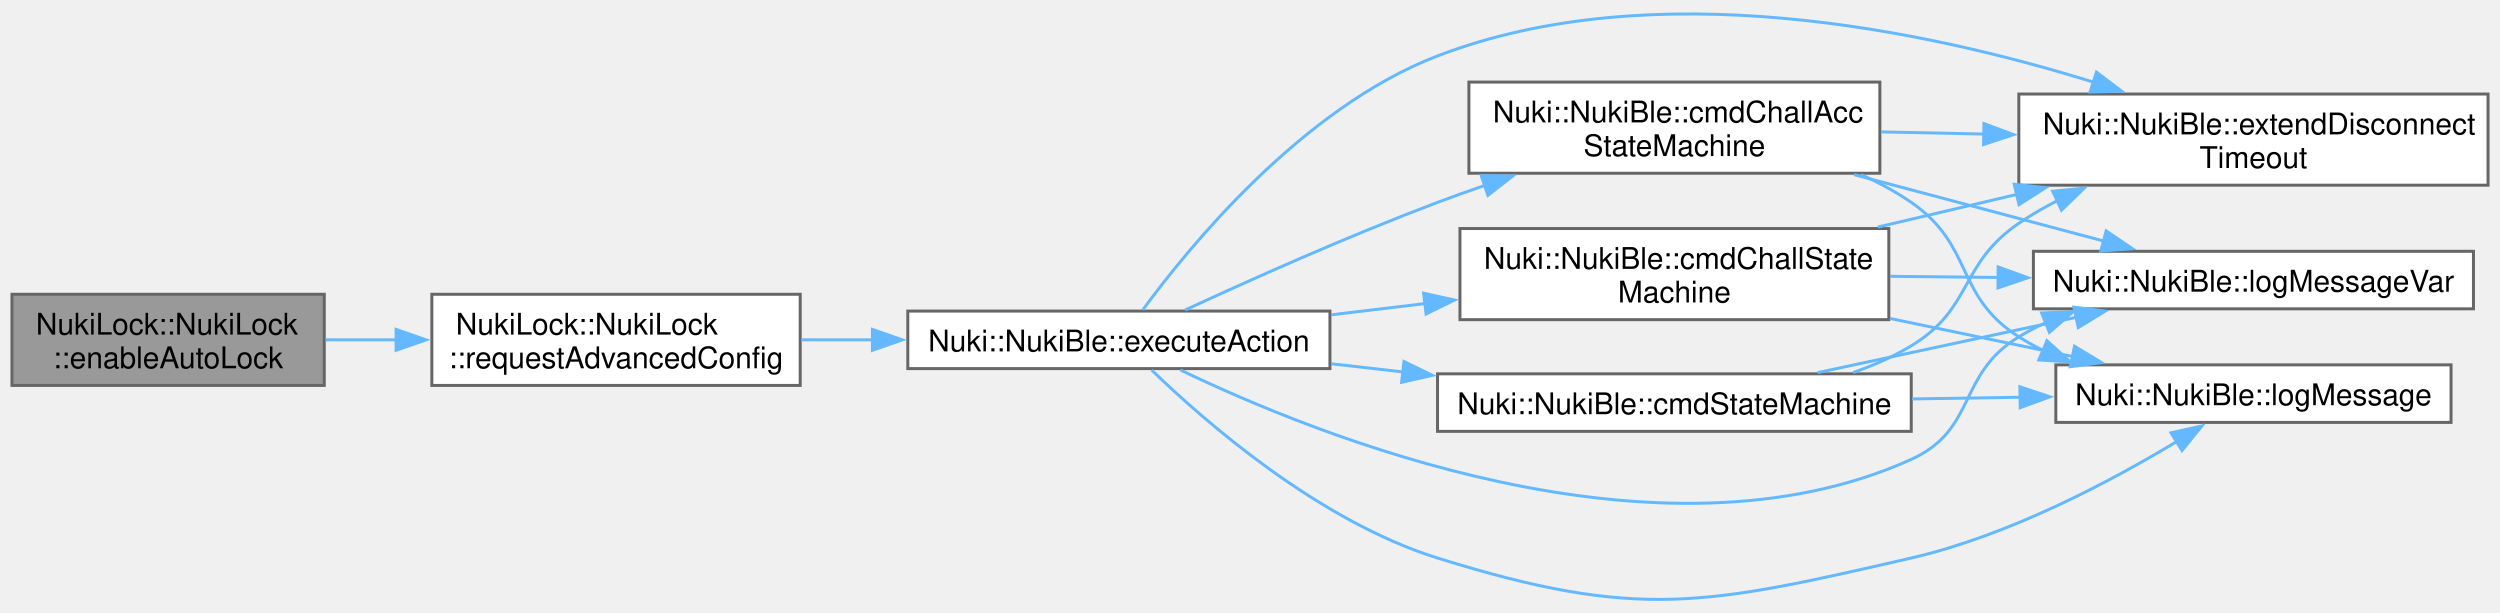
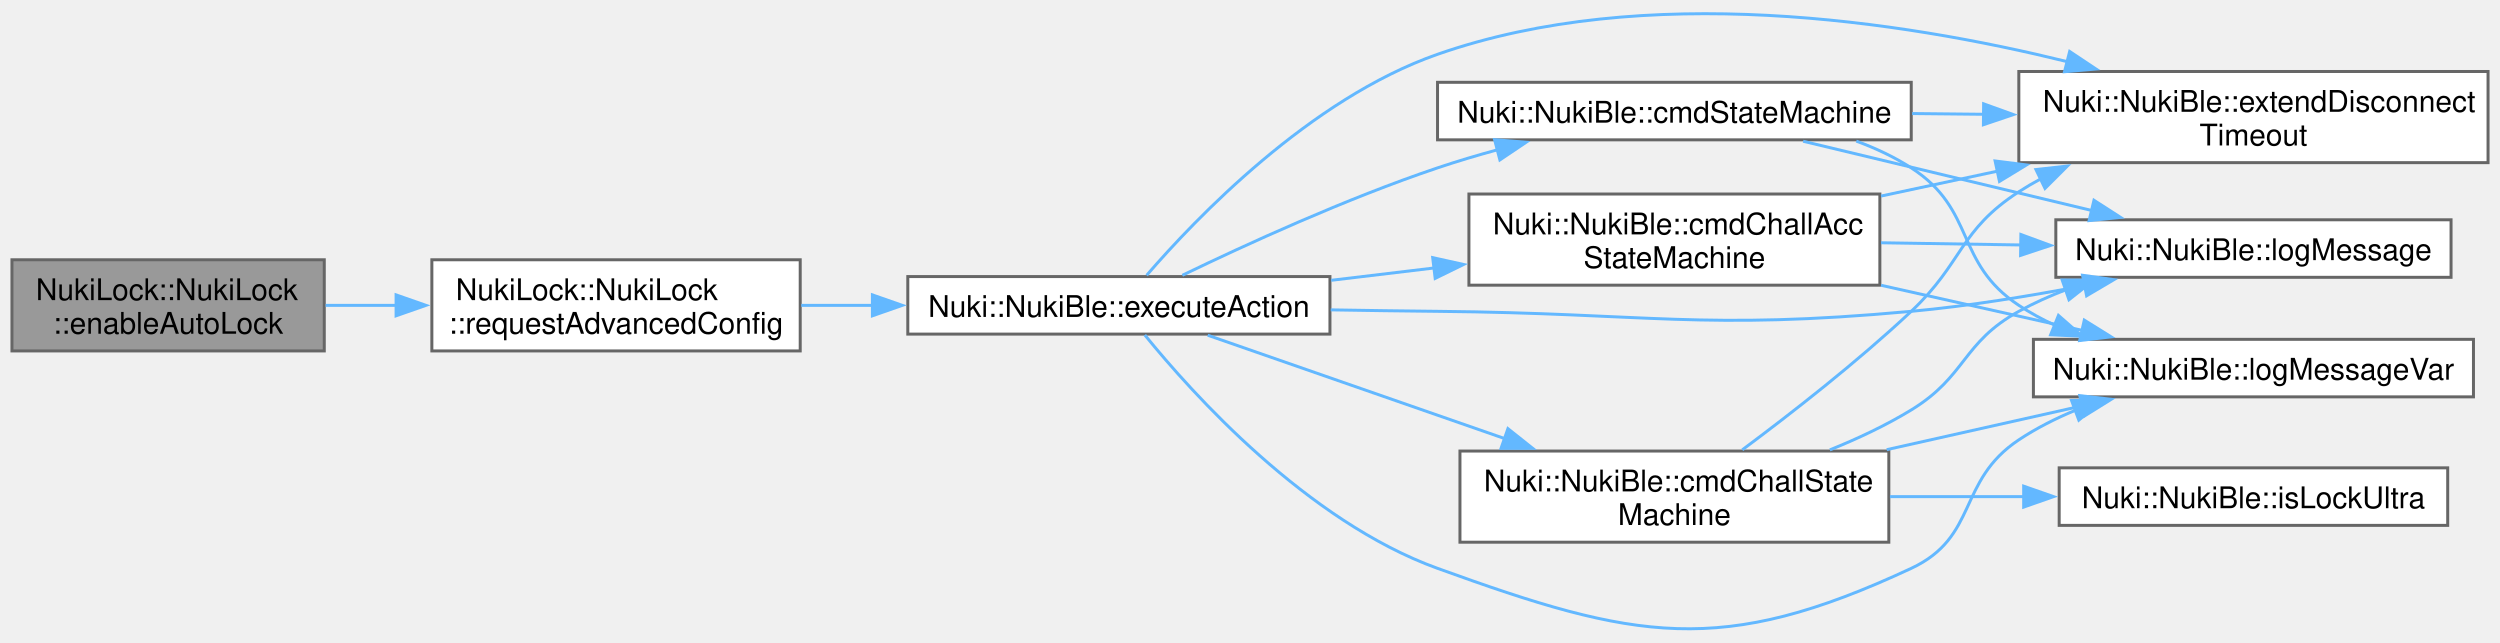
- <svg xmlns="http://www.w3.org/2000/svg" xmlns:xlink="http://www.w3.org/1999/xlink" width="837pt" height="205pt" viewBox="0.00 0.00 836.50 204.75">
-   <g id="graph0" class="graph" transform="scale(1 1) rotate(0) translate(4 200.75)">
+ <svg xmlns="http://www.w3.org/2000/svg" xmlns:xlink="http://www.w3.org/1999/xlink" width="837pt" height="215pt" viewBox="0.00 0.00 836.50 214.53">
+   <g id="graph0" class="graph" transform="scale(1 1) rotate(0) translate(4 210.53)">
    <g id="Node000001" class="node">
      <g id="a_Node000001">
        <a xlink:title="Gets the current advanced config from the lock, updates the enable autolock parameter and sends the n...">
-           <polygon fill="#999999" stroke="#666666" points="104.5,-102.35 0,-102.35 0,-71.85 104.5,-71.85 104.5,-102.35" />
-           <text text-anchor="start" x="8" y="-88.85" font-family="Helvetica,sans-Serif" font-size="10.00">NukiLock::NukiLock</text>
-           <text text-anchor="middle" x="52.25" y="-77.6" font-family="Helvetica,sans-Serif" font-size="10.00">::enableAutoLock</text>
+           <polygon fill="#999999" stroke="#666666" points="104.5,-123.78 0,-123.78 0,-93.28 104.5,-93.28 104.5,-123.78" />
+           <text text-anchor="start" x="8" y="-110.28" font-family="Helvetica,sans-Serif" font-size="10.00">NukiLock::NukiLock</text>
+           <text text-anchor="middle" x="52.25" y="-99.03" font-family="Helvetica,sans-Serif" font-size="10.00">::enableAutoLock</text>
        </a>
      </g>
    </g>
    <g id="Node000002" class="node">
      <g id="a_Node000002">
        <a xlink:href="class_nuki_lock_1_1_nuki_lock.html#aa882f9b3256313bbd45b4269f8c74521" target="_top" xlink:title="Requests advanced config from Lock via BLE.">
-           <polygon fill="white" stroke="#666666" points="263.75,-102.35 140.5,-102.35 140.5,-71.85 263.75,-71.85 263.75,-102.35" />
-           <text text-anchor="start" x="148.5" y="-88.85" font-family="Helvetica,sans-Serif" font-size="10.00">NukiLock::NukiLock</text>
-           <text text-anchor="middle" x="202.12" y="-77.6" font-family="Helvetica,sans-Serif" font-size="10.00">::requestAdvancedConfig</text>
+           <polygon fill="white" stroke="#666666" points="263.75,-123.78 140.5,-123.78 140.5,-93.28 263.75,-93.28 263.75,-123.78" />
+           <text text-anchor="start" x="148.5" y="-110.28" font-family="Helvetica,sans-Serif" font-size="10.00">NukiLock::NukiLock</text>
+           <text text-anchor="middle" x="202.12" y="-99.03" font-family="Helvetica,sans-Serif" font-size="10.00">::requestAdvancedConfig</text>
        </a>
      </g>
    </g>
    <g id="edge1_Node000001_Node000002" class="edge">
      <g id="a_edge1_Node000001_Node000002">
        <a xlink:title=" ">
-           <path fill="none" stroke="#63b8ff" d="M104.97,-87.1C112.67,-87.1 120.72,-87.1 128.75,-87.1" />
-           <polygon fill="#63b8ff" stroke="#63b8ff" points="128.53,-90.6 138.53,-87.1 128.53,-83.6 128.53,-90.6" />
+           <path fill="none" stroke="#63b8ff" d="M104.97,-108.53C112.67,-108.53 120.72,-108.53 128.75,-108.53" />
+           <polygon fill="#63b8ff" stroke="#63b8ff" points="128.53,-112.03 138.53,-108.53 128.53,-105.03 128.53,-112.03" />
        </a>
      </g>
    </g>
    <g id="Node000003" class="node">
      <g id="a_Node000003">
        <a xlink:href="class_nuki_1_1_nuki_ble.html#af1f1e299e8d97e053bba80e92ba285d6" target="_top" xlink:title=" ">
-           <polygon fill="white" stroke="#666666" points="441,-96.73 299.75,-96.73 299.75,-77.48 441,-77.48 441,-96.73" />
-           <text text-anchor="middle" x="370.38" y="-83.23" font-family="Helvetica,sans-Serif" font-size="10.00">Nuki::NukiBle::executeAction</text>
+           <polygon fill="white" stroke="#666666" points="441,-118.16 299.75,-118.16 299.75,-98.91 441,-98.91 441,-118.16" />
+           <text text-anchor="middle" x="370.38" y="-104.66" font-family="Helvetica,sans-Serif" font-size="10.00">Nuki::NukiBle::executeAction</text>
        </a>
      </g>
    </g>
    <g id="edge2_Node000002_Node000003" class="edge">
      <g id="a_edge2_Node000002_Node000003">
        <a xlink:title=" ">
-           <path fill="none" stroke="#63b8ff" d="M264.09,-87.1C271.9,-87.1 279.99,-87.1 288.06,-87.1" />
-           <polygon fill="#63b8ff" stroke="#63b8ff" points="287.91,-90.6 297.91,-87.1 287.91,-83.6 287.91,-90.6" />
+           <path fill="none" stroke="#63b8ff" d="M264.09,-108.53C271.9,-108.53 279.99,-108.53 288.06,-108.53" />
+           <polygon fill="#63b8ff" stroke="#63b8ff" points="287.91,-112.03 297.91,-108.53 287.91,-105.03 287.91,-112.03" />
        </a>
      </g>
    </g>
    <g id="Node000004" class="node">
      <g id="a_Node000004">
        <a xlink:href="class_nuki_1_1_nuki_ble.html#ada0f3beebd95d35c122e25dd3f9eb886" target="_top" xlink:title=" ">
-           <polygon fill="white" stroke="#666666" points="625,-173.35 487.5,-173.35 487.5,-142.85 625,-142.85 625,-173.35" />
-           <text text-anchor="start" x="495.5" y="-159.85" font-family="Helvetica,sans-Serif" font-size="10.00">Nuki::NukiBle::cmdChallAcc</text>
-           <text text-anchor="middle" x="556.25" y="-148.6" font-family="Helvetica,sans-Serif" font-size="10.00">StateMachine</text>
+           <polygon fill="white" stroke="#666666" points="625,-145.78 487.5,-145.78 487.5,-115.28 625,-115.28 625,-145.78" />
+           <text text-anchor="start" x="495.5" y="-132.28" font-family="Helvetica,sans-Serif" font-size="10.00">Nuki::NukiBle::cmdChallAcc</text>
+           <text text-anchor="middle" x="556.25" y="-121.03" font-family="Helvetica,sans-Serif" font-size="10.00">StateMachine</text>
        </a>
      </g>
    </g>
    <g id="edge3_Node000003_Node000004" class="edge">
      <g id="a_edge3_Node000003_Node000004">
        <a xlink:title=" ">
-           <path fill="none" stroke="#63b8ff" d="M392.56,-97.09C413.7,-106.87 447.24,-121.9 477,-133.1 482.21,-135.06 487.64,-137 493.12,-138.89" />
-           <polygon fill="#63b8ff" stroke="#63b8ff" points="491.61,-142.08 502.21,-141.95 493.85,-135.44 491.61,-142.08" />
+           <path fill="none" stroke="#63b8ff" d="M441.41,-116.91C452.68,-118.26 464.41,-119.66 475.88,-121.04" />
+           <polygon fill="#63b8ff" stroke="#63b8ff" points="475.38,-124.5 485.72,-122.21 476.21,-117.55 475.38,-124.5" />
        </a>
      </g>
    </g>
    <g id="Node000005" class="node">
      <g id="a_Node000005">
        <a xlink:href="class_nuki_1_1_nuki_ble.html#a6e8fca90c04249660dce6cb993eb4495" target="_top" xlink:title=" ">
-           <polygon fill="white" stroke="#666666" points="828.5,-169.35 671.5,-169.35 671.5,-138.85 828.5,-138.85 828.5,-169.35" />
-           <text text-anchor="start" x="679.5" y="-155.85" font-family="Helvetica,sans-Serif" font-size="10.00">Nuki::NukiBle::extendDisconnect</text>
-           <text text-anchor="middle" x="750" y="-144.6" font-family="Helvetica,sans-Serif" font-size="10.00">Timeout</text>
-         </a>
-       </g>
-     </g>
-     <g id="edge15_Node000003_Node000005" class="edge">
-       <g id="a_edge15_Node000003_Node000005">
-         <a xlink:title=" ">
-           <path fill="none" stroke="#63b8ff" d="M378.39,-97.14C393.54,-117.83 431.64,-164.7 477,-182.1 549.51,-209.91 640.42,-190.75 696.61,-173.28" />
-           <polygon fill="#63b8ff" stroke="#63b8ff" points="697.47,-176.68 705.93,-170.29 695.33,-170.02 697.47,-176.68" />
+           <polygon fill="white" stroke="#666666" points="828.5,-186.78 671.5,-186.78 671.5,-156.28 828.5,-156.28 828.5,-186.78" />
+           <text text-anchor="start" x="679.5" y="-173.28" font-family="Helvetica,sans-Serif" font-size="10.00">Nuki::NukiBle::extendDisconnect</text>
+           <text text-anchor="middle" x="750" y="-162.03" font-family="Helvetica,sans-Serif" font-size="10.00">Timeout</text>
+         </a>
+       </g>
+     </g>
+     <g id="edge16_Node000003_Node000005" class="edge">
+       <g id="a_edge16_Node000003_Node000005">
+         <a xlink:title=" ">
+           <path fill="none" stroke="#63b8ff" d="M379.66,-118.58C395.95,-137.45 434.31,-177.63 477,-192.53 546.38,-216.76 631.57,-203.9 687.93,-190.02" />
+           <polygon fill="#63b8ff" stroke="#63b8ff" points="688.51,-193.48 697.33,-187.61 686.78,-186.7 688.51,-193.48" />
        </a>
      </g>
    </g>
    <g id="Node000006" class="node">
      <g id="a_Node000006">
        <a xlink:href="class_nuki_1_1_nuki_ble.html#ac7ce691d9c3e586474655d1663eb2e20" target="_top" xlink:title=" ">
-           <polygon fill="white" stroke="#666666" points="816.12,-78.73 683.88,-78.73 683.88,-59.48 816.12,-59.48 816.12,-78.73" />
-           <text text-anchor="middle" x="750" y="-65.23" font-family="Helvetica,sans-Serif" font-size="10.00">Nuki::NukiBle::logMessage</text>
-         </a>
-       </g>
-     </g>
-     <g id="edge16_Node000003_Node000006" class="edge">
-       <g id="a_edge16_Node000003_Node000006">
-         <a xlink:title=" ">
-           <path fill="none" stroke="#63b8ff" d="M381.31,-77.03C398.78,-60.1 436.99,-26.58 477,-14.1 544.25,6.88 566.84,1.66 635.5,-14.1 668.11,-21.59 702.23,-39.73 724.44,-53.14" />
-           <polygon fill="#63b8ff" stroke="#63b8ff" points="722.41,-56 732.75,-58.3 726.1,-50.06 722.41,-56" />
+           <polygon fill="white" stroke="#666666" points="816.12,-137.16 683.88,-137.16 683.88,-117.91 816.12,-117.91 816.12,-137.16" />
+           <text text-anchor="middle" x="750" y="-123.66" font-family="Helvetica,sans-Serif" font-size="10.00">Nuki::NukiBle::logMessage</text>
+         </a>
+       </g>
+     </g>
+     <g id="edge17_Node000003_Node000006" class="edge">
+       <g id="a_edge17_Node000003_Node000006">
+         <a xlink:title=" ">
+           <path fill="none" stroke="#63b8ff" d="M441.26,-107.02C453.18,-106.82 465.45,-106.64 477,-106.53 547.44,-105.87 565.35,-100.1 635.5,-106.53 654.59,-108.28 675.26,-111.66 693.66,-115.2" />
+           <polygon fill="#63b8ff" stroke="#63b8ff" points="692.82,-118.6 703.31,-117.12 694.18,-111.73 692.82,-118.6" />
        </a>
      </g>
    </g>
    <g id="Node000007" class="node">
      <g id="a_Node000007">
        <a xlink:href="class_nuki_1_1_nuki_ble.html#af3650133f46aeca48a5f01b95d23ab71" target="_top" xlink:title=" ">
-           <polygon fill="white" stroke="#666666" points="823.62,-116.73 676.38,-116.73 676.38,-97.48 823.62,-97.48 823.62,-116.73" />
-           <text text-anchor="middle" x="750" y="-103.23" font-family="Helvetica,sans-Serif" font-size="10.00">Nuki::NukiBle::logMessageVar</text>
-         </a>
-       </g>
-     </g>
-     <g id="edge17_Node000003_Node000007" class="edge">
-       <g id="a_edge17_Node000003_Node000007">
-         <a xlink:title=" ">
-           <path fill="none" stroke="#63b8ff" d="M390.95,-77.03C436.18,-55.24 550.58,-8.66 635.5,-47.1 657.59,-57.1 650.77,-75.52 671.5,-88.1 674.43,-89.88 677.51,-91.49 680.69,-92.95" />
-           <polygon fill="#63b8ff" stroke="#63b8ff" points="679.13,-96.09 689.72,-96.55 681.73,-89.59 679.13,-96.09" />
+           <polygon fill="white" stroke="#666666" points="823.62,-97.16 676.38,-97.16 676.38,-77.91 823.62,-77.91 823.62,-97.16" />
+           <text text-anchor="middle" x="750" y="-83.66" font-family="Helvetica,sans-Serif" font-size="10.00">Nuki::NukiBle::logMessageVar</text>
+         </a>
+       </g>
+     </g>
+     <g id="edge18_Node000003_Node000007" class="edge">
+       <g id="a_edge18_Node000003_Node000007">
+         <a xlink:title=" ">
+           <path fill="none" stroke="#63b8ff" d="M379.05,-98.62C394.86,-79.14 433.24,-36.37 477,-20.53 543.24,3.44 571.67,9.27 635.5,-20.53 658.08,-31.08 650.75,-49.73 671.5,-63.53 677.35,-67.42 683.86,-70.71 690.55,-73.48" />
+           <polygon fill="#63b8ff" stroke="#63b8ff" points="689.14,-76.69 699.74,-76.89 691.58,-70.13 689.14,-76.69" />
        </a>
      </g>
    </g>
    <g id="Node000008" class="node">
      <g id="a_Node000008">
        <a xlink:href="class_nuki_1_1_nuki_ble.html#a59169a9f492793762e3c6ba39b611b07" target="_top" xlink:title=" ">
-           <polygon fill="white" stroke="#666666" points="628,-124.35 484.5,-124.35 484.5,-93.85 628,-93.85 628,-124.35" />
-           <text text-anchor="start" x="492.5" y="-110.85" font-family="Helvetica,sans-Serif" font-size="10.00">Nuki::NukiBle::cmdChallState</text>
-           <text text-anchor="middle" x="556.25" y="-99.6" font-family="Helvetica,sans-Serif" font-size="10.00">Machine</text>
+           <polygon fill="white" stroke="#666666" points="628,-59.78 484.5,-59.78 484.5,-29.28 628,-29.28 628,-59.78" />
+           <text text-anchor="start" x="492.5" y="-46.28" font-family="Helvetica,sans-Serif" font-size="10.00">Nuki::NukiBle::cmdChallState</text>
+           <text text-anchor="middle" x="556.25" y="-35.03" font-family="Helvetica,sans-Serif" font-size="10.00">Machine</text>
        </a>
      </g>
    </g>
    <g id="edge7_Node000003_Node000008" class="edge">
      <g id="a_edge7_Node000003_Node000008">
        <a xlink:title=" ">
-           <path fill="none" stroke="#63b8ff" d="M441.41,-95.48C451.7,-96.71 462.37,-97.99 472.88,-99.25" />
-           <polygon fill="#63b8ff" stroke="#63b8ff" points="472.34,-102.71 482.68,-100.42 473.17,-95.76 472.34,-102.71" />
+           <path fill="none" stroke="#63b8ff" d="M400.11,-98.53C426.6,-89.31 466.68,-75.36 499.46,-63.95" />
+           <polygon fill="#63b8ff" stroke="#63b8ff" points="500.55,-67.28 508.84,-60.69 498.24,-60.67 500.55,-67.28" />
+         </a>
+       </g>
+     </g>
+     <g id="Node000010" class="node">
+       <g id="a_Node000010">
+         <a xlink:href="class_nuki_1_1_nuki_ble.html#ad135bb1455665decfddff67772c1d411" target="_top" xlink:title=" ">
+           <polygon fill="white" stroke="#666666" points="635.5,-183.16 477,-183.16 477,-163.91 635.5,-163.91 635.5,-183.16" />
+           <text text-anchor="middle" x="556.25" y="-169.66" font-family="Helvetica,sans-Serif" font-size="10.00">Nuki::NukiBle::cmdStateMachine</text>
+         </a>
+       </g>
+     </g>
+     <g id="edge12_Node000003_Node000010" class="edge">
+       <g id="a_edge12_Node000003_Node000010">
+         <a xlink:title=" ">
+           <path fill="none" stroke="#63b8ff" d="M391.61,-118.59C412.57,-128.72 446.48,-144.27 477,-154.53 483.52,-156.73 490.43,-158.78 497.33,-160.66" />
+           <polygon fill="#63b8ff" stroke="#63b8ff" points="496.09,-163.96 506.65,-163.1 497.86,-157.19 496.09,-163.96" />
+         </a>
+       </g>
+     </g>
+     <g id="edge4_Node000004_Node000005" class="edge">
+       <g id="a_edge4_Node000004_Node000005">
+         <a xlink:title=" ">
+           <path fill="none" stroke="#63b8ff" d="M625.39,-145.1C638.09,-147.82 651.5,-150.69 664.62,-153.49" />
+           <polygon fill="#63b8ff" stroke="#63b8ff" points="663.56,-156.84 674.07,-155.51 665.02,-150 663.56,-156.84" />
+         </a>
+       </g>
+     </g>
+     <g id="edge5_Node000004_Node000006" class="edge">
+       <g id="a_edge5_Node000004_Node000006">
+         <a xlink:title=" ">
+           <path fill="none" stroke="#63b8ff" d="M625.39,-129.47C640.64,-129.23 656.91,-128.97 672.47,-128.73" />
+           <polygon fill="#63b8ff" stroke="#63b8ff" points="672.19,-132.24 682.13,-128.58 672.08,-125.24 672.19,-132.24" />
+         </a>
+       </g>
+     </g>
+     <g id="edge6_Node000004_Node000007" class="edge">
+       <g id="a_edge6_Node000004_Node000007">
+         <a xlink:title=" ">
+           <path fill="none" stroke="#63b8ff" d="M625.39,-115.25C647.48,-110.3 671.7,-104.87 692.82,-100.13" />
+           <polygon fill="#63b8ff" stroke="#63b8ff" points="693.4,-103.59 702.39,-97.99 691.86,-96.76 693.4,-103.59" />
+         </a>
+       </g>
+     </g>
+     <g id="edge8_Node000008_Node000005" class="edge">
+       <g id="a_edge8_Node000008_Node000005">
+         <a xlink:title=" ">
+           <path fill="none" stroke="#63b8ff" d="M578.97,-60.19C595.13,-72.21 617.43,-89.57 635.5,-106.53 652.93,-122.91 651.43,-133.53 671.5,-146.53 673.89,-148.08 676.38,-149.54 678.94,-150.91" />
+           <polygon fill="#63b8ff" stroke="#63b8ff" points="677.23,-153.97 687.76,-155.15 680.26,-147.66 677.23,-153.97" />
+         </a>
+       </g>
+     </g>
+     <g id="edge10_Node000008_Node000006" class="edge">
+       <g id="a_edge10_Node000008_Node000006">
+         <a xlink:title=" ">
+           <path fill="none" stroke="#63b8ff" d="M608.27,-60.17C617.63,-63.94 627.09,-68.4 635.5,-73.53 654.02,-84.85 652.49,-96.06 671.5,-106.53 676.49,-109.28 681.85,-111.68 687.35,-113.78" />
+           <polygon fill="#63b8ff" stroke="#63b8ff" points="686,-117.02 696.59,-116.97 688.28,-110.4 686,-117.02" />
+         </a>
+       </g>
+     </g>
+     <g id="edge11_Node000008_Node000007" class="edge">
+       <g id="a_edge11_Node000008_Node000007">
+         <a xlink:title=" ">
+           <path fill="none" stroke="#63b8ff" d="M627.29,-60.24C648.86,-65.08 672.32,-70.34 692.84,-74.94" />
+           <polygon fill="#63b8ff" stroke="#63b8ff" points="691.9,-78.32 702.42,-77.09 693.43,-71.49 691.9,-78.32" />
        </a>
      </g>
    </g>
    <g id="Node000009" class="node">
      <g id="a_Node000009">
-         <a xlink:href="class_nuki_1_1_nuki_ble.html#ad135bb1455665decfddff67772c1d411" target="_top" xlink:title=" ">
-           <polygon fill="white" stroke="#666666" points="635.5,-75.73 477,-75.73 477,-56.48 635.5,-56.48 635.5,-75.73" />
-           <text text-anchor="middle" x="556.25" y="-62.23" font-family="Helvetica,sans-Serif" font-size="10.00">Nuki::NukiBle::cmdStateMachine</text>
-         </a>
-       </g>
-     </g>
-     <g id="edge11_Node000003_Node000009" class="edge">
-       <g id="a_edge11_Node000003_Node000009">
-         <a xlink:title=" ">
-           <path fill="none" stroke="#63b8ff" d="M441.41,-79.1C449.28,-78.21 457.37,-77.28 465.44,-76.36" />
-           <polygon fill="#63b8ff" stroke="#63b8ff" points="465.76,-79.85 475.3,-75.23 464.97,-72.89 465.76,-79.85" />
-         </a>
-       </g>
-     </g>
-     <g id="edge4_Node000004_Node000005" class="edge">
-       <g id="a_edge4_Node000004_Node000005">
-         <a xlink:title=" ">
-           <path fill="none" stroke="#63b8ff" d="M625.39,-156.68C636.54,-156.45 648.22,-156.2 659.78,-155.96" />
-           <polygon fill="#63b8ff" stroke="#63b8ff" points="659.83,-159.46 669.76,-155.76 659.69,-152.46 659.83,-159.46" />
-         </a>
-       </g>
-     </g>
-     <g id="edge5_Node000004_Node000006" class="edge">
-       <g id="a_edge5_Node000004_Node000006">
-         <a xlink:title=" ">
-           <path fill="none" stroke="#63b8ff" d="M618.72,-142.38C624.63,-139.73 630.33,-136.66 635.5,-133.1 656.6,-118.58 649.91,-101.89 671.5,-88.1 674.09,-86.45 676.82,-84.94 679.63,-83.56" />
-           <polygon fill="#63b8ff" stroke="#63b8ff" points="680.91,-86.82 688.76,-79.7 678.19,-80.37 680.91,-86.82" />
-         </a>
-       </g>
-     </g>
-     <g id="edge6_Node000004_Node000007" class="edge">
-       <g id="a_edge6_Node000004_Node000007">
-         <a xlink:title=" ">
-           <path fill="none" stroke="#63b8ff" d="M616.35,-142.38C643.19,-135.25 674.56,-126.9 700.05,-120.12" />
-           <polygon fill="#63b8ff" stroke="#63b8ff" points="700.72,-123.56 709.49,-117.61 698.93,-116.8 700.72,-123.56" />
-         </a>
-       </g>
-     </g>
-     <g id="edge8_Node000008_Node000005" class="edge">
-       <g id="a_edge8_Node000008_Node000005">
-         <a xlink:title=" ">
-           <path fill="none" stroke="#63b8ff" d="M624.31,-124.84C639.35,-128.37 655.43,-132.14 670.87,-135.77" />
-           <polygon fill="#63b8ff" stroke="#63b8ff" points="669.96,-139.15 680.5,-138.03 671.56,-132.33 669.96,-139.15" />
-         </a>
-       </g>
-     </g>
-     <g id="edge9_Node000008_Node000006" class="edge">
-       <g id="a_edge9_Node000008_Node000006">
-         <a xlink:title=" ">
-           <path fill="none" stroke="#63b8ff" d="M628.38,-94.26C648.51,-90.06 670.21,-85.54 689.58,-81.5" />
-           <polygon fill="#63b8ff" stroke="#63b8ff" points="690.13,-84.96 699.2,-79.49 688.7,-78.11 690.13,-84.96" />
-         </a>
-       </g>
-     </g>
-     <g id="edge10_Node000008_Node000007" class="edge">
-       <g id="a_edge10_Node000008_Node000007">
-         <a xlink:title=" ">
-           <path fill="none" stroke="#63b8ff" d="M628.38,-108.36C640.17,-108.24 652.5,-108.11 664.58,-107.98" />
-           <polygon fill="#63b8ff" stroke="#63b8ff" points="664.59,-111.48 674.55,-107.88 664.51,-104.48 664.59,-111.48" />
-         </a>
-       </g>
-     </g>
-     <g id="edge12_Node000009_Node000005" class="edge">
-       <g id="a_edge12_Node000009_Node000005">
-         <a xlink:title=" ">
-           <path fill="none" stroke="#63b8ff" d="M616.09,-76.18C622.89,-78.55 629.52,-81.48 635.5,-85.1 656.25,-97.66 651.46,-112.44 671.5,-126.1 675.6,-128.9 680.01,-131.45 684.58,-133.77" />
-           <polygon fill="#63b8ff" stroke="#63b8ff" points="682.83,-136.82 693.37,-137.86 685.78,-130.47 682.83,-136.82" />
-         </a>
-       </g>
-     </g>
-     <g id="edge13_Node000009_Node000006" class="edge">
-       <g id="a_edge13_Node000009_Node000006">
-         <a xlink:title=" ">
-           <path fill="none" stroke="#63b8ff" d="M635.8,-67.33C647.79,-67.52 660.15,-67.71 672.11,-67.9" />
-           <polygon fill="#63b8ff" stroke="#63b8ff" points="671.85,-71.4 681.91,-68.05 671.96,-64.4 671.85,-71.4" />
-         </a>
-       </g>
-     </g>
-     <g id="edge14_Node000009_Node000007" class="edge">
-       <g id="a_edge14_Node000009_Node000007">
-         <a xlink:title=" ">
-           <path fill="none" stroke="#63b8ff" d="M604.16,-76.13C630.27,-81.72 663.02,-88.72 690.76,-94.65" />
-           <polygon fill="#63b8ff" stroke="#63b8ff" points="689.92,-98.05 700.43,-96.72 691.39,-91.2 689.92,-98.05" />
+         <a xlink:href="class_nuki_1_1_nuki_ble.html#a25207bb564a4b54b8dd8c872177b53a7" target="_top" xlink:title="Returns if BLE is pairing/paired/connected with a Smart Lock Ultra.">
+           <polygon fill="white" stroke="#666666" points="815,-54.16 685,-54.16 685,-34.91 815,-34.91 815,-54.16" />
+           <text text-anchor="middle" x="750" y="-40.66" font-family="Helvetica,sans-Serif" font-size="10.00">Nuki::NukiBle::isLockUltra</text>
+         </a>
+       </g>
+     </g>
+     <g id="edge9_Node000008_Node000009" class="edge">
+       <g id="a_edge9_Node000008_Node000009">
+         <a xlink:title=" ">
+           <path fill="none" stroke="#63b8ff" d="M628.38,-44.53C643.07,-44.53 658.6,-44.53 673.44,-44.53" />
+           <polygon fill="#63b8ff" stroke="#63b8ff" points="673.12,-48.03 683.12,-44.53 673.12,-41.03 673.12,-48.03" />
+         </a>
+       </g>
+     </g>
+     <g id="edge13_Node000010_Node000005" class="edge">
+       <g id="a_edge13_Node000010_Node000005">
+         <a xlink:title=" ">
+           <path fill="none" stroke="#63b8ff" d="M635.8,-172.71C643.74,-172.63 651.85,-172.55 659.89,-172.46" />
+           <polygon fill="#63b8ff" stroke="#63b8ff" points="659.72,-175.96 669.68,-172.36 659.65,-168.97 659.72,-175.96" />
+         </a>
+       </g>
+     </g>
+     <g id="edge14_Node000010_Node000006" class="edge">
+       <g id="a_edge14_Node000010_Node000006">
+         <a xlink:title=" ">
+           <path fill="none" stroke="#63b8ff" d="M599.33,-163.44C627.8,-156.61 665.64,-147.53 696.14,-140.21" />
+           <polygon fill="#63b8ff" stroke="#63b8ff" points="696.64,-143.69 705.55,-137.96 695.01,-136.89 696.64,-143.69" />
+         </a>
+       </g>
+     </g>
+     <g id="edge15_Node000010_Node000007" class="edge">
+       <g id="a_edge15_Node000010_Node000007">
+         <a xlink:title=" ">
+           <path fill="none" stroke="#63b8ff" d="M617.11,-163.49C623.58,-161.11 629.86,-158.17 635.5,-154.53 657.32,-140.47 649.87,-122.88 671.5,-108.53 675.25,-106.05 679.28,-103.85 683.47,-101.92" />
+           <polygon fill="#63b8ff" stroke="#63b8ff" points="684.76,-105.17 692.72,-98.19 682.14,-98.68 684.76,-105.17" />
        </a>
      </g>
    </g>
  </g>
</svg>
